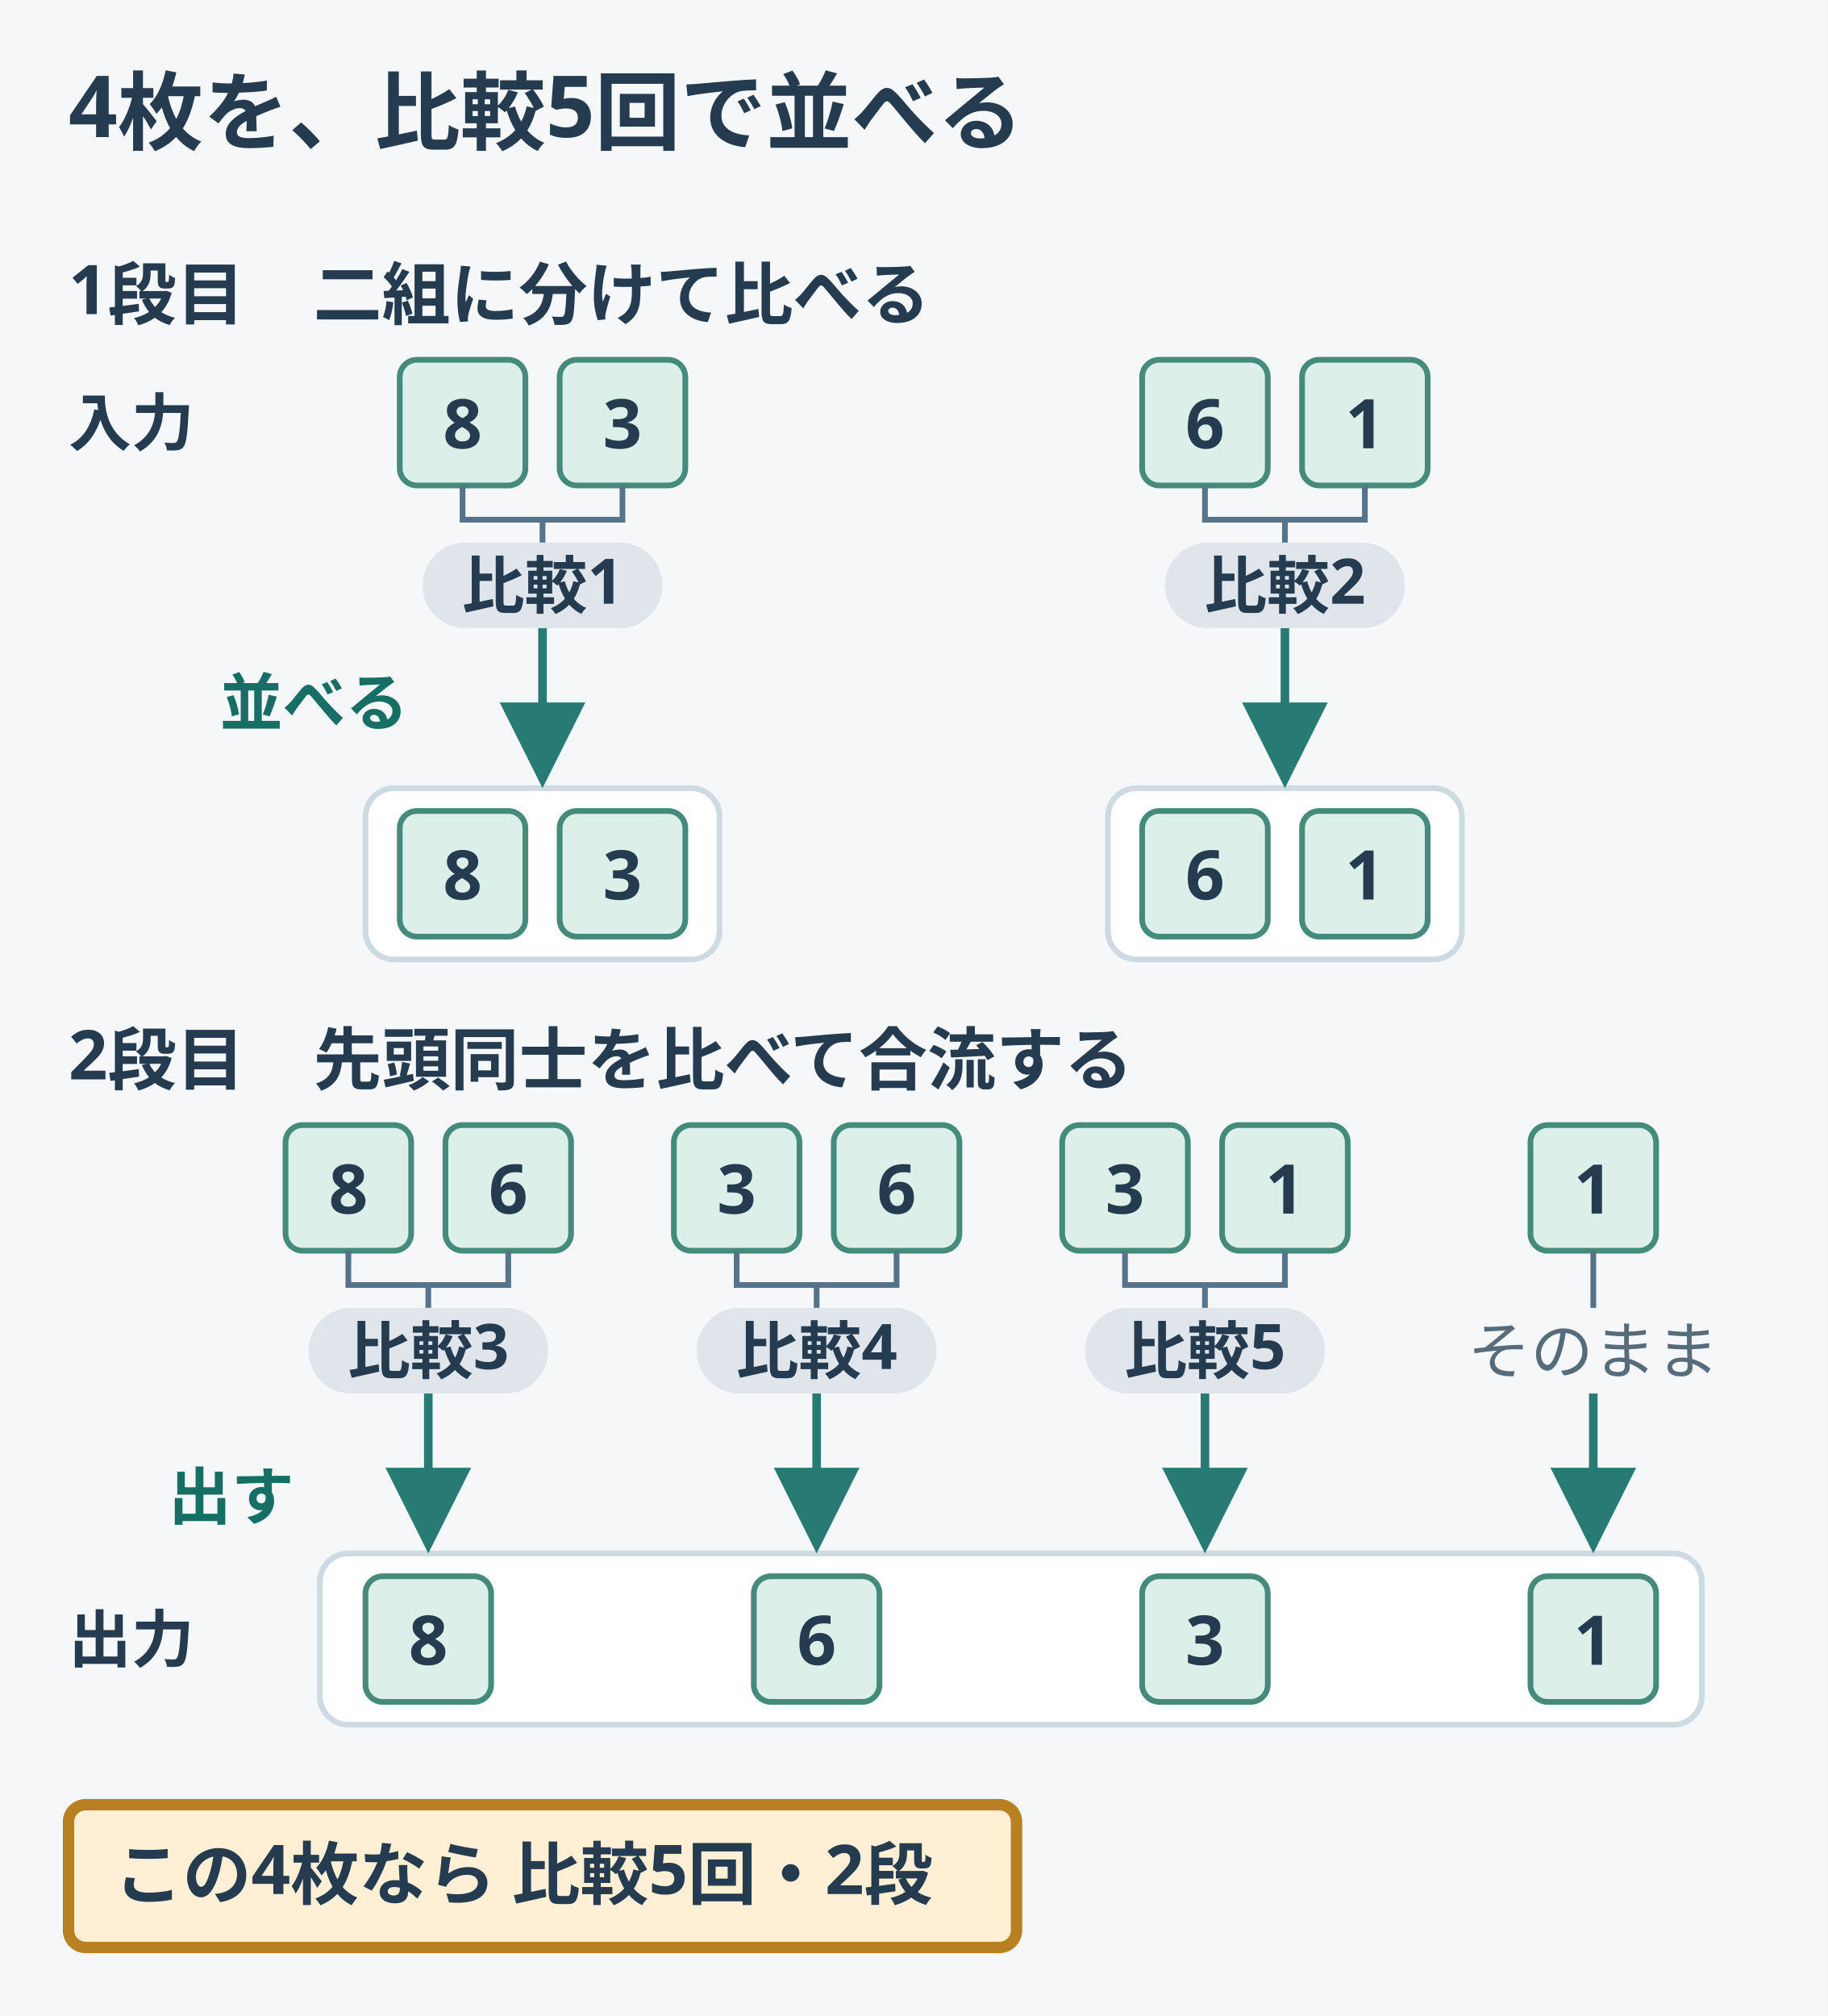
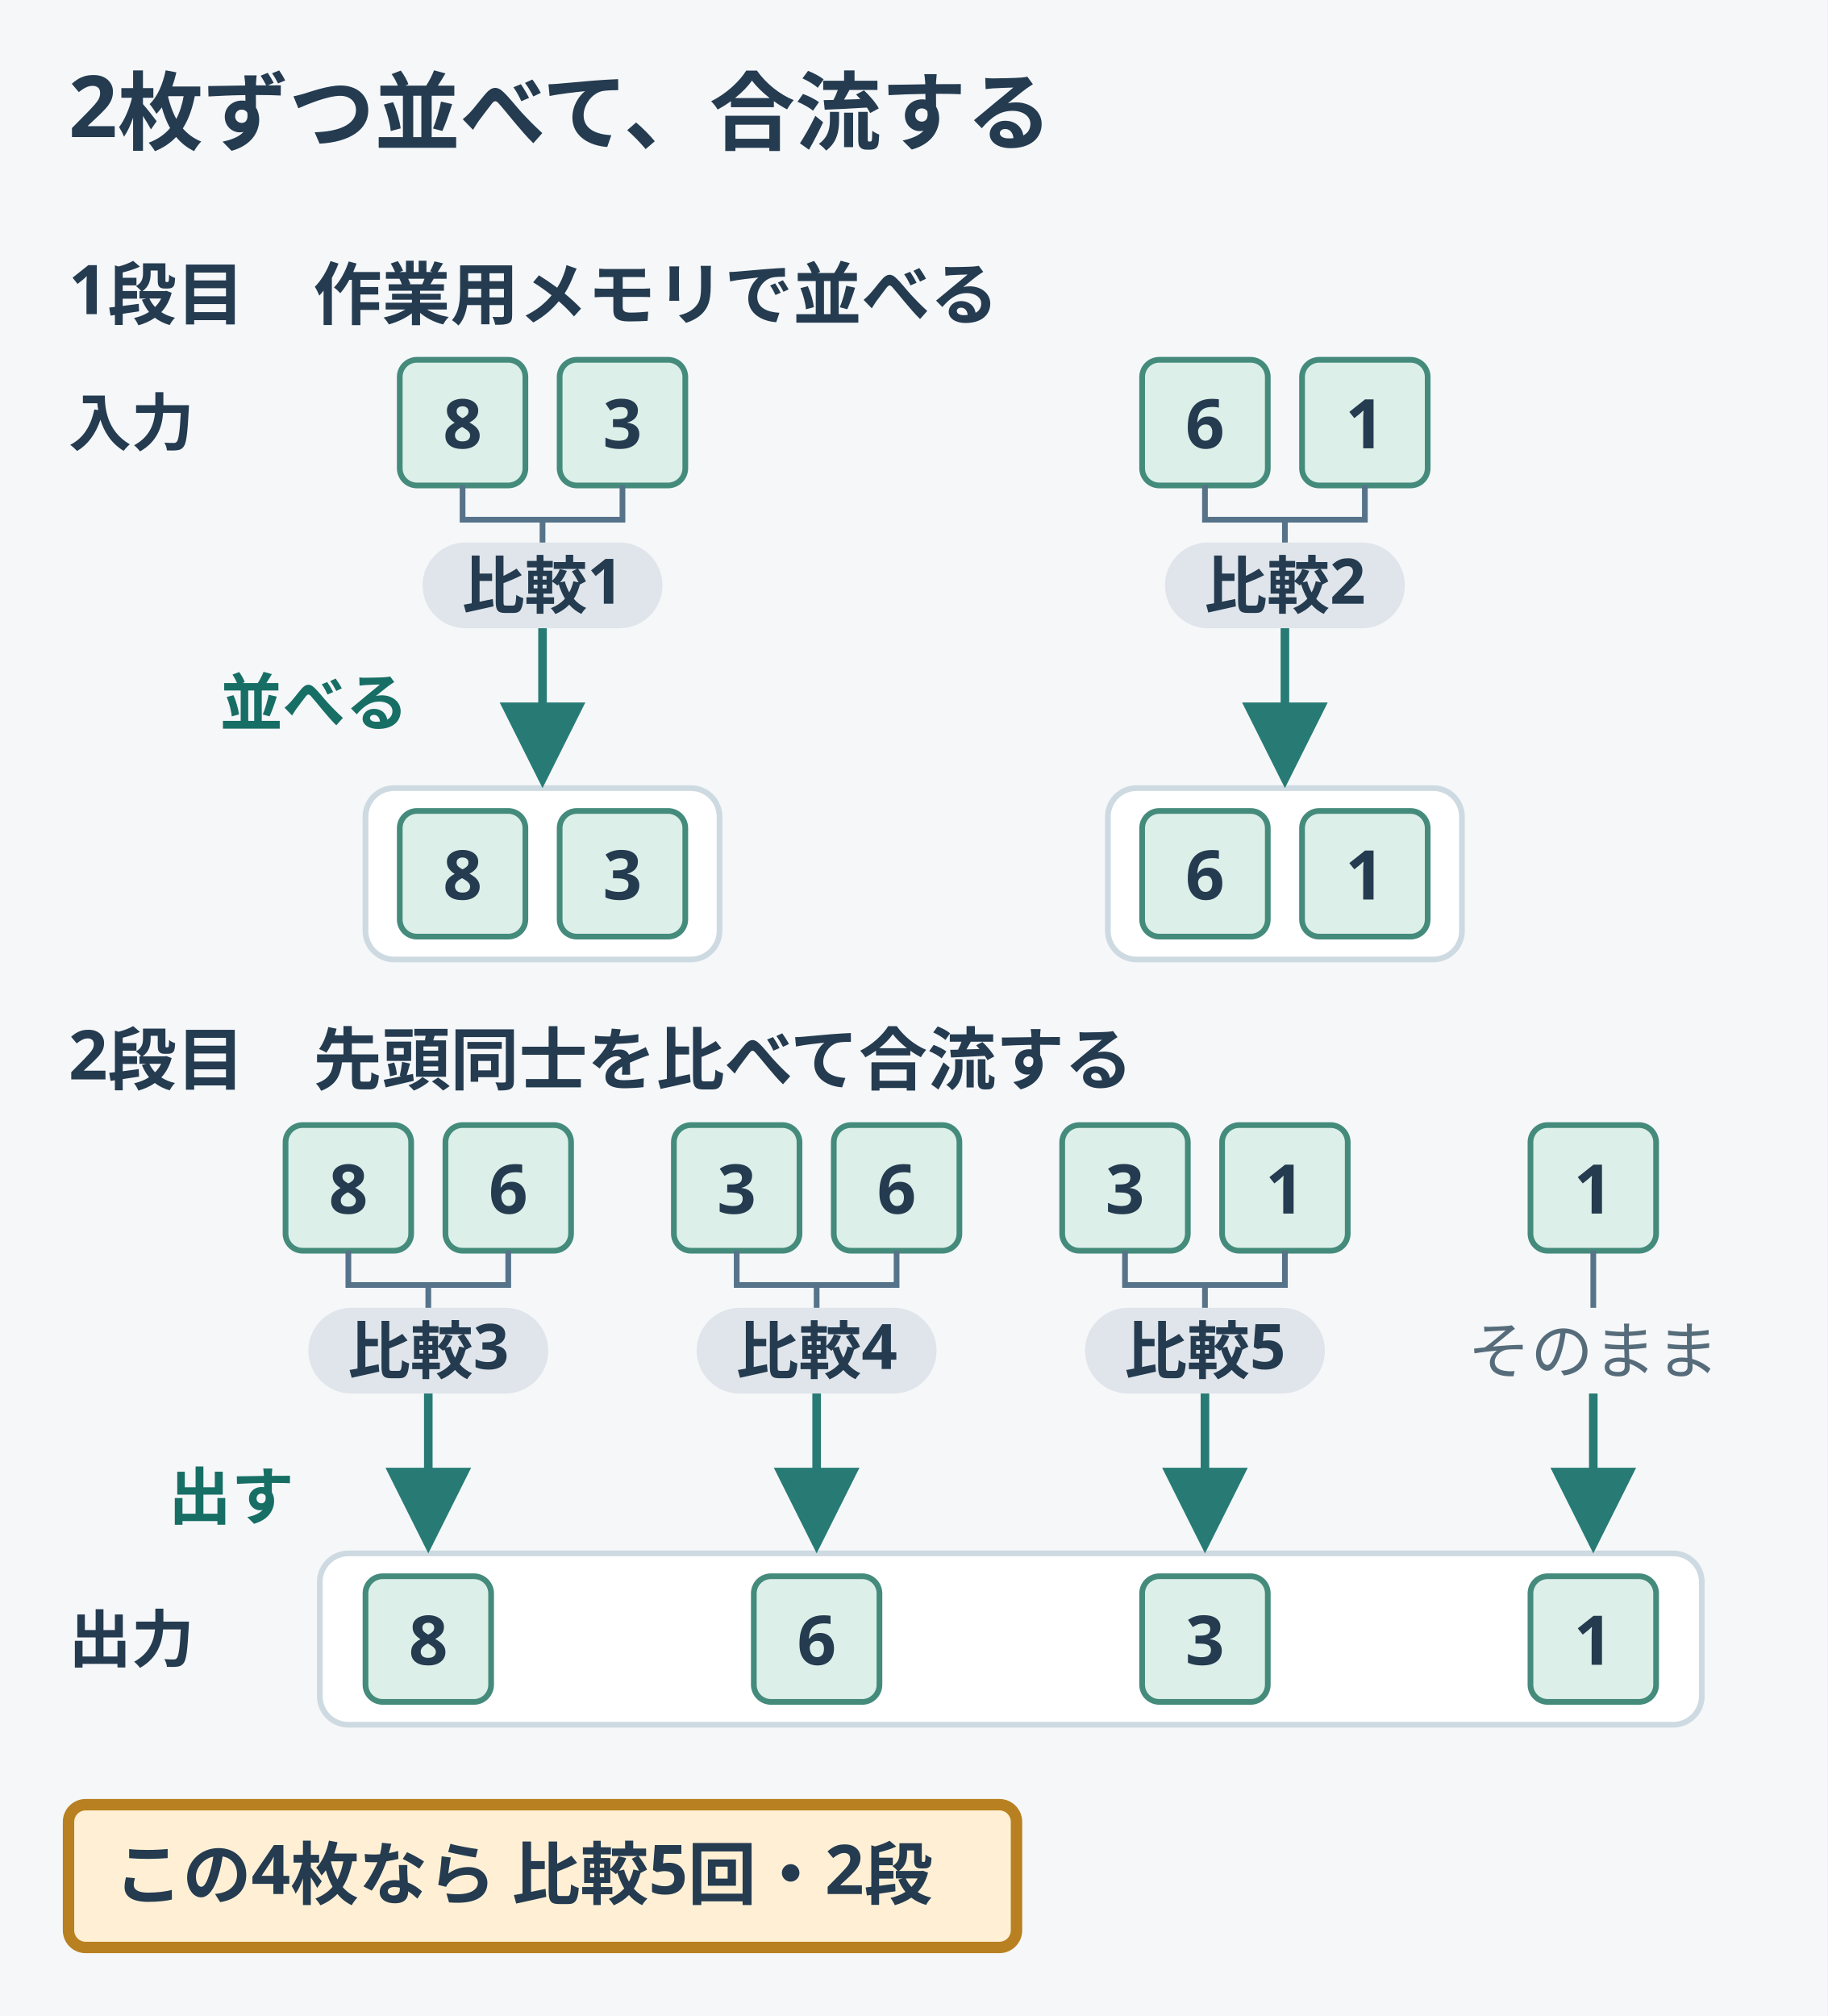
<svg xmlns="http://www.w3.org/2000/svg" width="640" height="706" viewBox="0 0 640 706" role="img" aria-labelledby="title">
  <defs>
    <marker id="flow" markerWidth="10" markerHeight="10" refX="9" refY="5" orient="auto">
      <path d="M0 0L10 5L0 10z" fill="#277b74" />
    </marker>
    <marker id="req" markerWidth="10" markerHeight="10" refX="9" refY="5" orient="auto">
      <path d="M0 0L10 5L0 10" fill="none" stroke="#945e11" stroke-width="2" />
    </marker>
    <marker id="ref" markerWidth="9" markerHeight="9" refX="8" refY="4.5" orient="auto">
      <path d="M0 0L9 4.5L0 9z" fill="#7d93a3" />
    </marker>
  </defs>
  <style>
text{font-family:"Hiragino Sans","Noto Sans JP",sans-serif;font-size:24px;fill:#243b50}
.h{font-size:30px;font-weight:700}.b{font-weight:700}.s{font-size:22px}.m{font-size:22px;fill:#566c7b}
.mono{font-family:ui-monospace,Menlo,monospace;font-size:22px}.tag{font-size:22px;font-weight:700;fill:#fff}
.teal{fill:#176e65}.brown{fill:#945e11}.real{fill:#176e65}
.panel{fill:#fff;stroke:#cedae1;stroke-width:2}.node{fill:#ecf2f8;stroke:#56738a;stroke-width:2}
.row{fill:#fff;stroke:#448b7c;stroke-width:2}.match{fill:#fff;stroke:#176e65;stroke-width:4}
.page{fill:#f7fbf9;stroke:#6d9f94;stroke-width:2}.ipage{fill:#f4f6f8;stroke:#6b7f8e;stroke-width:2}
.band{fill:#d5dde3;stroke:#92a7b5;stroke-width:2}.skip{fill:none;stroke:#b5c2cc;stroke-width:2;stroke-dasharray:6 5}
.hot{fill:#fff0d5;stroke:#b88020;stroke-width:4}.ghost{fill:#f5f7f9;stroke:#b5c2cc;stroke-width:2;stroke-dasharray:6 5}
.flow{fill:none;stroke:#277b74;stroke-width:3;marker-end:url(#flow)}.req{fill:none;stroke:#945e11;stroke-width:3;stroke-dasharray:8 6;marker-end:url(#req)}
.ref{fill:none;stroke:#7d93a3;stroke-width:2;marker-end:url(#ref)}.step{fill:#fff;stroke:#243b50;stroke-width:2.5}
.spine{fill:#e9f3f4;stroke:#243b50;stroke-width:1.5}
.work{fill:#fff;stroke:#56738a;stroke-width:2;stroke-dasharray:8 5}.val{fill:#dcefe8;stroke:#448b7c;stroke-width:2}.buffer{fill:#eaf6f1;stroke:#6d9f94;stroke-width:2}
.route{fill:#f4f6f8;stroke:#243b50;stroke-width:3}.leader{fill:none;stroke:#56738a;stroke-width:2}
.storage{fill:#ece7f5;stroke:#735f9f;stroke-width:2}.file{fill:#fff;stroke:#735f9f;stroke-width:2}
  .cmp{fill:#dfe5ea}
.swap{fill:#dcefe8;stroke:#243b50;stroke-width:4}
.big{font-size:56px;font-weight:700}
  </style>
  <rect width="640" height="706" fill="#f5f7f9" />
-   <text x="24" y="48" class="h">4枚を、比較5回で並べる</text>
+   <text x="24" y="48" class="h">2枚ずつ並べて、合流する</text>
  <g id="stage-1">
-     <text x="24" y="110" class="b">1段目　二組に分けて比べる</text>
+     <text x="24" y="110" class="b">1段目　作業用メモリで並べる</text>
    <text x="24" y="156" class="s b">入力</text>
    <rect x="140" y="126" width="44" height="44" rx="6" class="val" />
    <text x="162" y="157" text-anchor="middle" class="b">8</text>
    <rect x="196" y="126" width="44" height="44" rx="6" class="val" />
    <text x="218" y="157" text-anchor="middle" class="b">3</text>
    <rect x="400" y="126" width="44" height="44" rx="6" class="val" />
    <text x="422" y="157" text-anchor="middle" class="b">6</text>
    <rect x="456" y="126" width="44" height="44" rx="6" class="val" />
    <text x="478" y="157" text-anchor="middle" class="b">1</text>
    <rect x="148" y="190" width="84" height="30" rx="15" class="cmp" />
    <text x="190" y="213" text-anchor="middle" class="s b">比較1</text>
    <rect x="408" y="190" width="84" height="30" rx="15" class="cmp" />
    <text x="450" y="213" text-anchor="middle" class="s b">比較2</text>
    <rect x="128" y="276" width="124" height="60" rx="10" class="panel" />
    <rect x="388" y="276" width="124" height="60" rx="10" class="panel" />
    <rect x="140" y="284" width="44" height="44" rx="6" class="val" />
    <text x="162" y="315" text-anchor="middle" class="b">8</text>
    <rect x="196" y="284" width="44" height="44" rx="6" class="val" />
    <text x="218" y="315" text-anchor="middle" class="b">3</text>
    <rect x="400" y="284" width="44" height="44" rx="6" class="val" />
    <text x="422" y="315" text-anchor="middle" class="b">6</text>
    <rect x="456" y="284" width="44" height="44" rx="6" class="val" />
    <text x="478" y="315" text-anchor="middle" class="b">1</text>
    <path d="M162 170 V182 H218 V170 M190 182 V190 M422 170 V182 H478 V170 M450 182 V190" class="leader" />
    <text x="77" y="254" class="s b teal">並べる</text>
    <path d="M190 220 V273" class="flow" />
    <path d="M450 220 V273" class="flow" />
  </g>
  <g id="merge">
    <text x="24" y="378" class="b">2段目　先頭同士を比べて合流する</text>
    <rect x="100" y="394" width="44" height="44" rx="6" class="val" />
    <text x="122" y="425" text-anchor="middle" class="b">8</text>
    <rect x="156" y="394" width="44" height="44" rx="6" class="val" />
    <text x="178" y="425" text-anchor="middle" class="b">6</text>
    <rect x="108" y="458" width="84" height="30" rx="15" class="cmp" />
    <text x="150" y="481" text-anchor="middle" class="s b">比較3</text>
    <rect x="236" y="394" width="44" height="44" rx="6" class="val" />
    <text x="258" y="425" text-anchor="middle" class="b">3</text>
    <rect x="292" y="394" width="44" height="44" rx="6" class="val" />
    <text x="314" y="425" text-anchor="middle" class="b">6</text>
    <rect x="244" y="458" width="84" height="30" rx="15" class="cmp" />
    <text x="286" y="481" text-anchor="middle" class="s b">比較4</text>
    <rect x="372" y="394" width="44" height="44" rx="6" class="val" />
    <text x="394" y="425" text-anchor="middle" class="b">3</text>
    <rect x="428" y="394" width="44" height="44" rx="6" class="val" />
    <text x="450" y="425" text-anchor="middle" class="b">1</text>
    <rect x="380" y="458" width="84" height="30" rx="15" class="cmp" />
    <text x="422" y="481" text-anchor="middle" class="s b">比較5</text>
    <rect x="536" y="394" width="44" height="44" rx="6" class="val" />
    <text x="558" y="425" text-anchor="middle" class="b">1</text>
    <text x="558" y="481" text-anchor="middle" class="m">そのまま</text>
    <rect x="112" y="544" width="484" height="60" rx="10" class="panel" />
    <text x="24" y="582" class="s b">出力</text>
    <rect x="128" y="552" width="44" height="44" rx="6" class="val" />
    <text x="150" y="583" text-anchor="middle" class="b">8</text>
    <rect x="264" y="552" width="44" height="44" rx="6" class="val" />
    <text x="286" y="583" text-anchor="middle" class="b">6</text>
    <rect x="400" y="552" width="44" height="44" rx="6" class="val" />
    <text x="422" y="583" text-anchor="middle" class="b">3</text>
    <rect x="536" y="552" width="44" height="44" rx="6" class="val" />
    <text x="558" y="583" text-anchor="middle" class="b">1</text>
    <path d="M122 438 V450 H178 V438 M150 450 V458 M258 438 V450 H314 V438 M286 450 V458 M394 438 V450 H450 V438 M422 450 V458 M558 438 V458" class="leader" />
    <text x="59" y="532" class="s b teal">出す</text>
    <path d="M150 488 V541" class="flow" />
    <path d="M286 488 V541" class="flow" />
    <path d="M422 488 V541" class="flow" />
    <path d="M558 488 V541" class="flow" />
  </g>
  <g id="count">
    <rect x="24" y="632" width="332" height="50" rx="6" class="hot" />
    <text x="40" y="665" class="b">この4枚なら 比較5回・2段</text>
  </g>
</svg>
